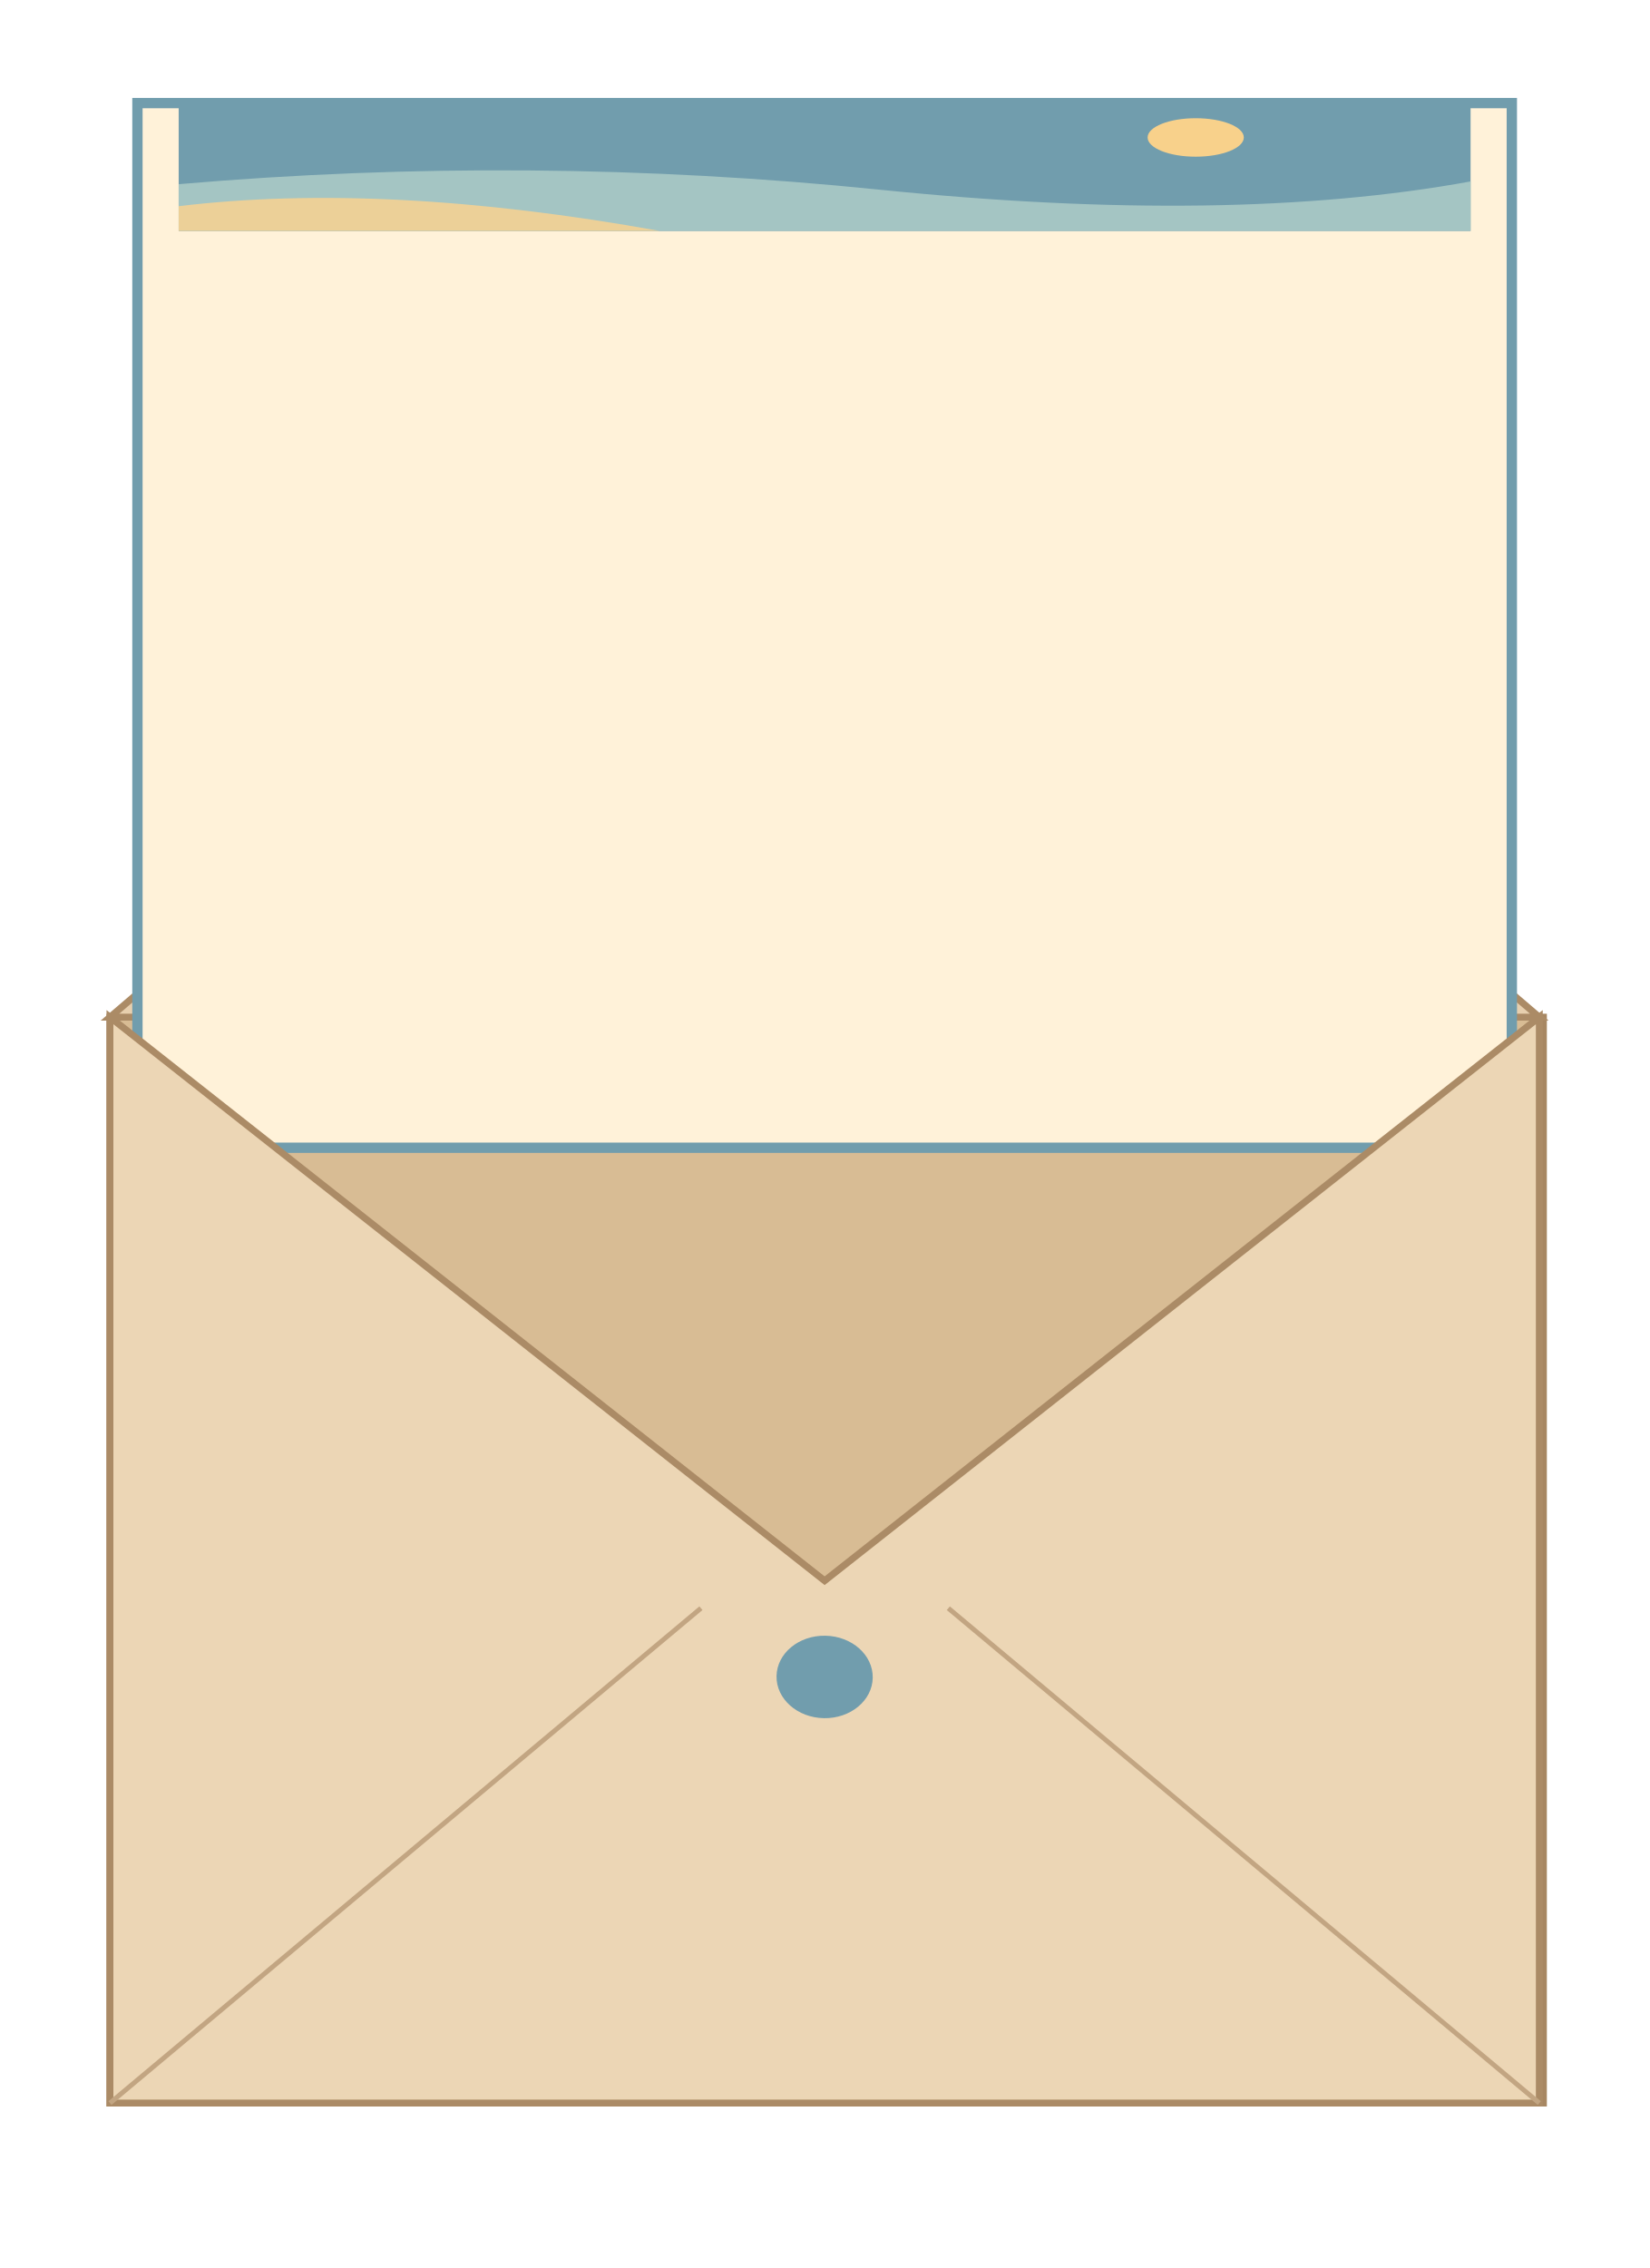
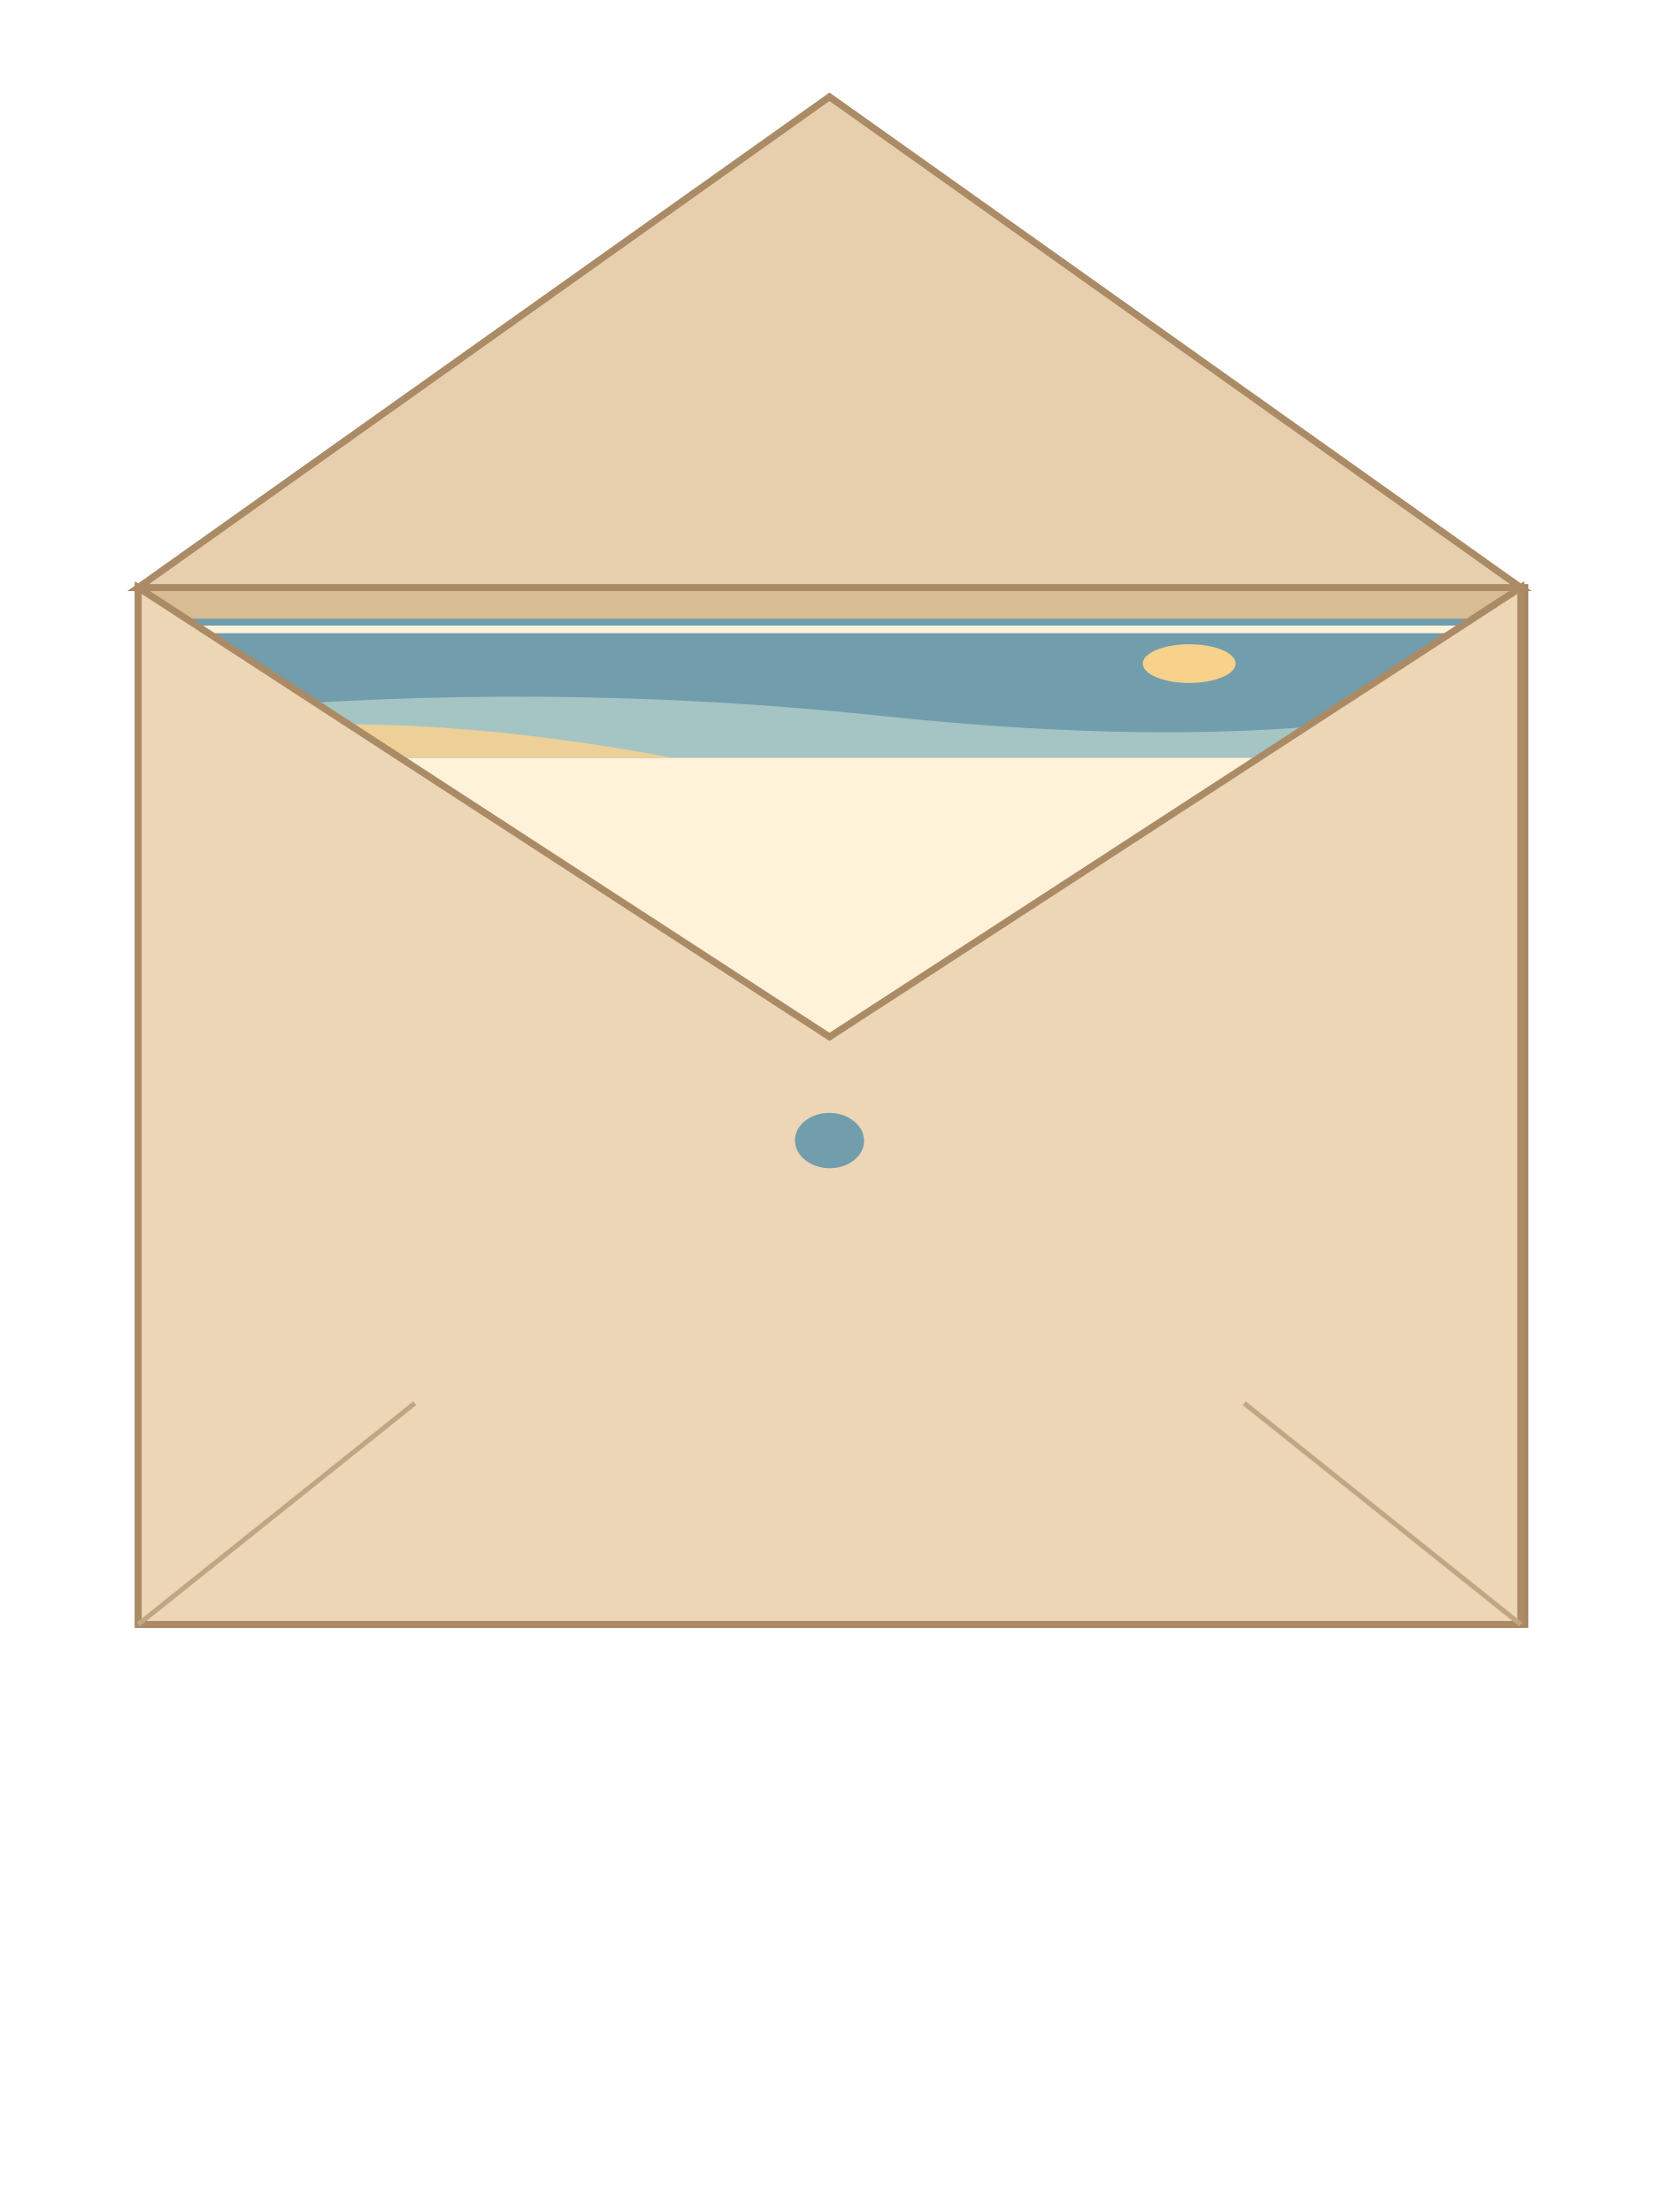
- <svg xmlns="http://www.w3.org/2000/svg" viewBox="0 0 240 330" preserveAspectRatio="xMidYMid meet" opacity="1" aria-hidden="true" focusable="false">
+ <svg xmlns="http://www.w3.org/2000/svg" viewBox="0 -60 240 320" preserveAspectRatio="xMidYMid meet" opacity="1" aria-hidden="true" focusable="false">
  <g data-theme-part="back">
    <g data-visual-axis="silhouette" data-visual-value="3">
-       <rect x="16" y="148" width="208.6" height="158" fill="#d8bc94" stroke="#a78762" stroke-width="1" />
-     </g>
-   </g>
-   <g data-theme-part="flap">
-     <g data-visual-axis="envelope" data-visual-value="2">
-       <path d="M16 148L120 59L224 148Z" fill="#e7cfae" stroke="#ab8b66" stroke-width="1" />
+       <rect x="20" y="25" width="200.6" height="150" fill="#d8bc94" stroke="#a78762" stroke-width="1" />
    </g>
  </g>
  <g data-theme-part="card">
    <g data-visual-axis="palette" data-visual-value="0">
-       <rect x="20" y="15" width="200" height="152" fill="#fff2d9" stroke="#719dad" stroke-width="1.5" />
+       <rect x="25" y="30" width="190" height="140" fill="#fff2d9" stroke="#719dad" stroke-width="1" />
    </g>
-     <g data-visual-axis="landscape" data-visual-value="0" transform="translate(0 4) scale(1 .4)">
+     <g data-visual-axis="landscape" data-visual-value="0" transform="translate(5 20) scale(.96 .4)">
      <rect x="26" y="29" width="188" height="45" fill="#719dad" />
      <circle cx="174" cy="40" r="7" fill="#f8d18b" />
      <path d="M26 57Q77 46 128 59T214 56V74H26Z" fill="#a4c5c3" />
      <path d="M26 65Q56 56 96 74H26Z" fill="#ecd098" />
    </g>
  </g>
  <g data-theme-part="front">
-     <path d="M16 148L120 230L224 148V306H16Z" fill="#ecd6b5" stroke="#ab8b66" stroke-width="1" />
-     <path d="M16 306L102 234M224 306L138 234" fill="none" stroke="#c2a582" stroke-width=".7" />
+     <path d="M20 25L120 90L220 25V175H20Z" fill="#ecd6b5" stroke="#ab8b66" stroke-width="1" />
+     <path d="M20 175L60 143M220 175L180 143" fill="none" stroke="#c2a582" stroke-width=".7" />
    <g data-visual-axis="postage" data-visual-value="0">
-       <g data-visual-axis="orientation" data-visual-value="4" transform="rotate(1 120 244)">
-         <ellipse cx="120" cy="244" rx="7.0" ry="6.0" fill="#719dad" />
+       <g data-visual-axis="orientation" data-visual-value="4" transform="rotate(1 120 105)">
+         <ellipse cx="120" cy="105" rx="5.0" ry="4.0" fill="#719dad" />
      </g>
    </g>
  </g>
-   <rect x="31" y="42" width="178" height="112" fill="none" data-theme-content-area="content" />
+   <g data-theme-part="flap">
+     <g data-visual-axis="envelope" data-visual-value="2">
+       <path d="M20 25L120 -46L220 25Z" fill="#e7cfae" stroke="#ab8b66" stroke-width="1" />
+     </g>
+   </g>
+   <rect x="55" y="108" width="130" height="58" fill="none" data-theme-carrier-title-area="title" />
+   <rect x="36" y="58" width="168" height="103" fill="none" data-theme-content-area="content" />
</svg>
